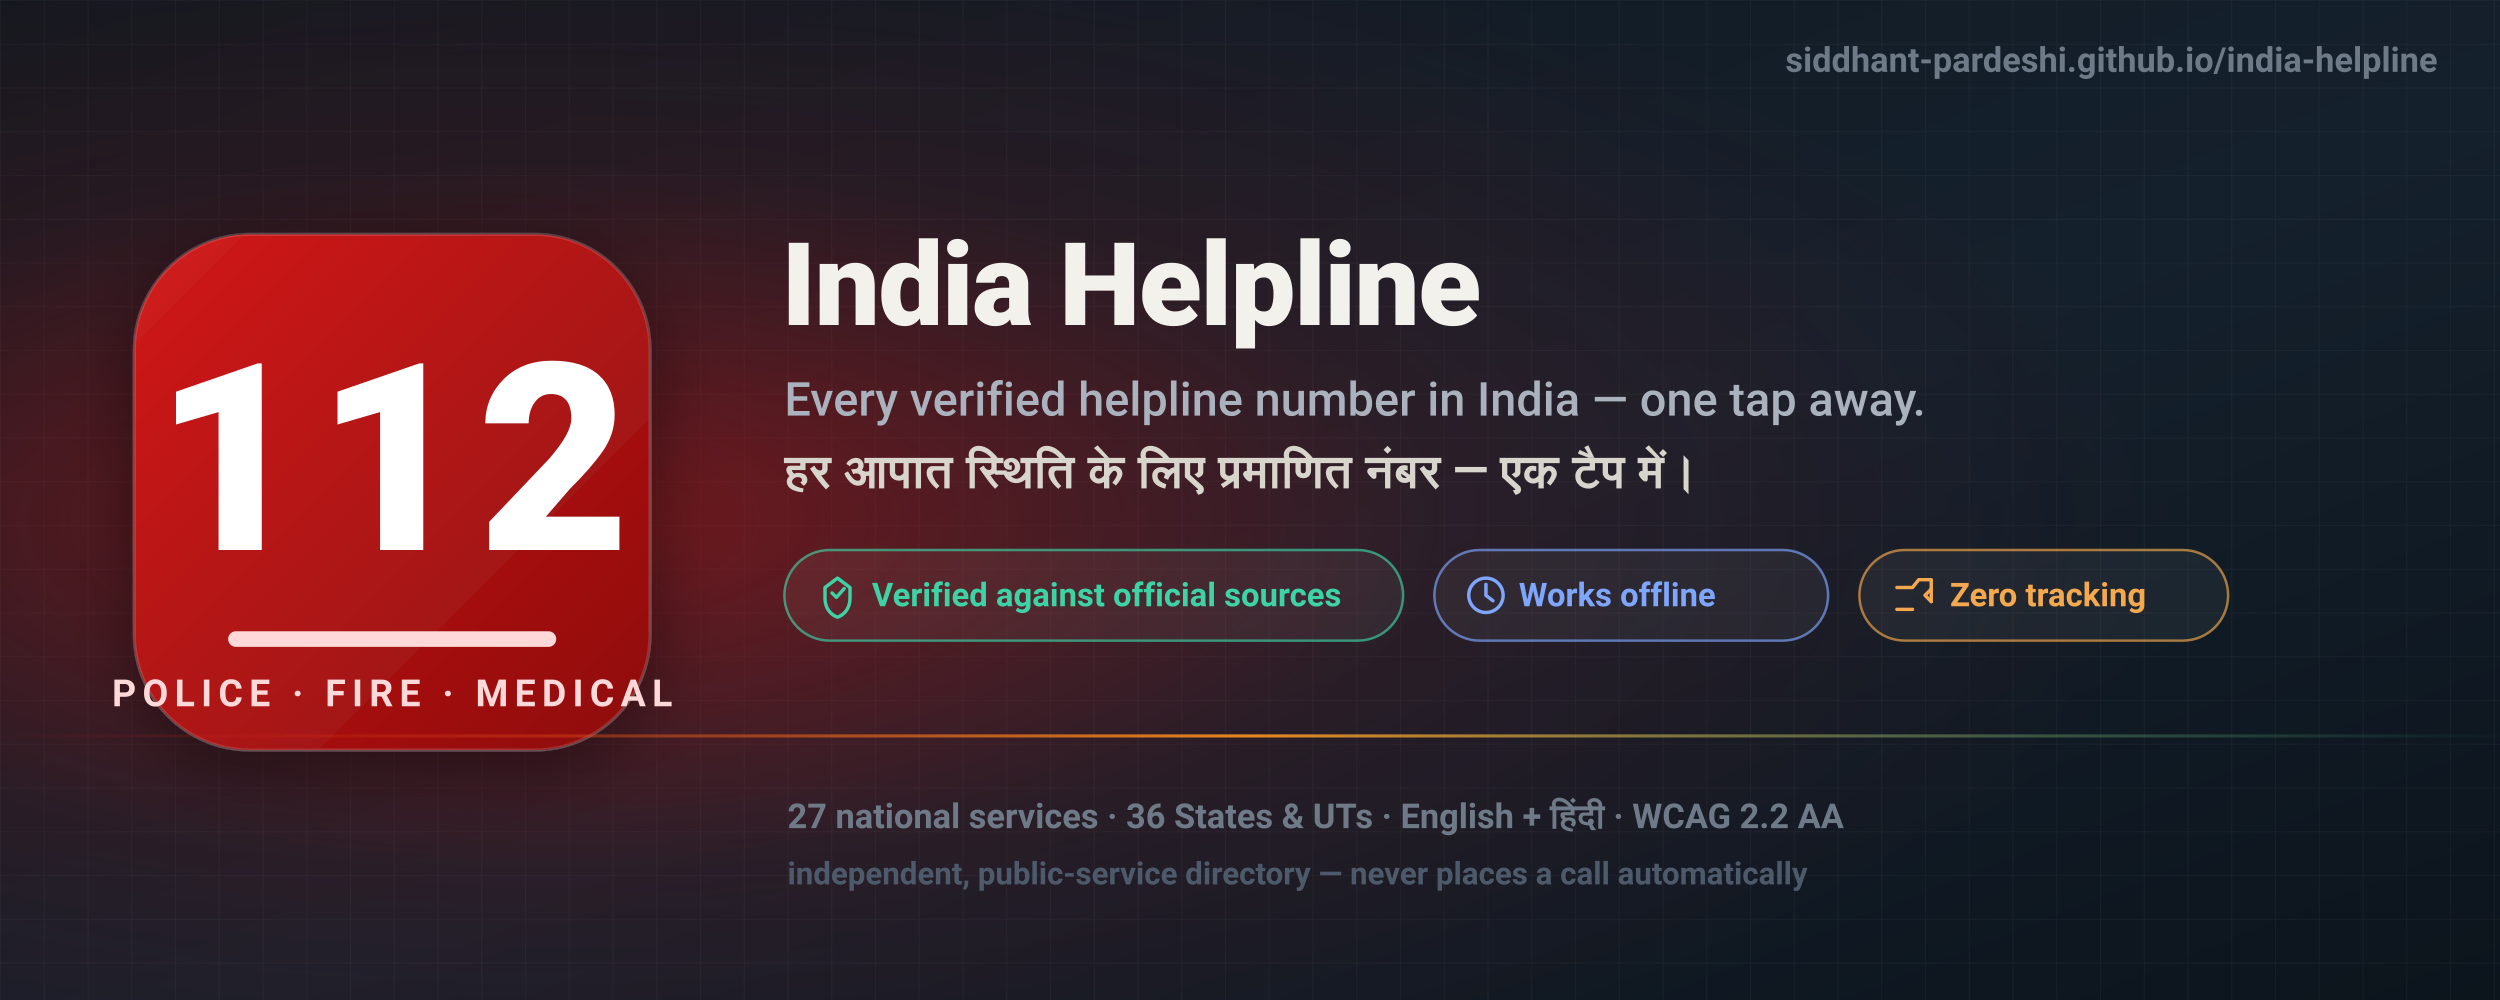
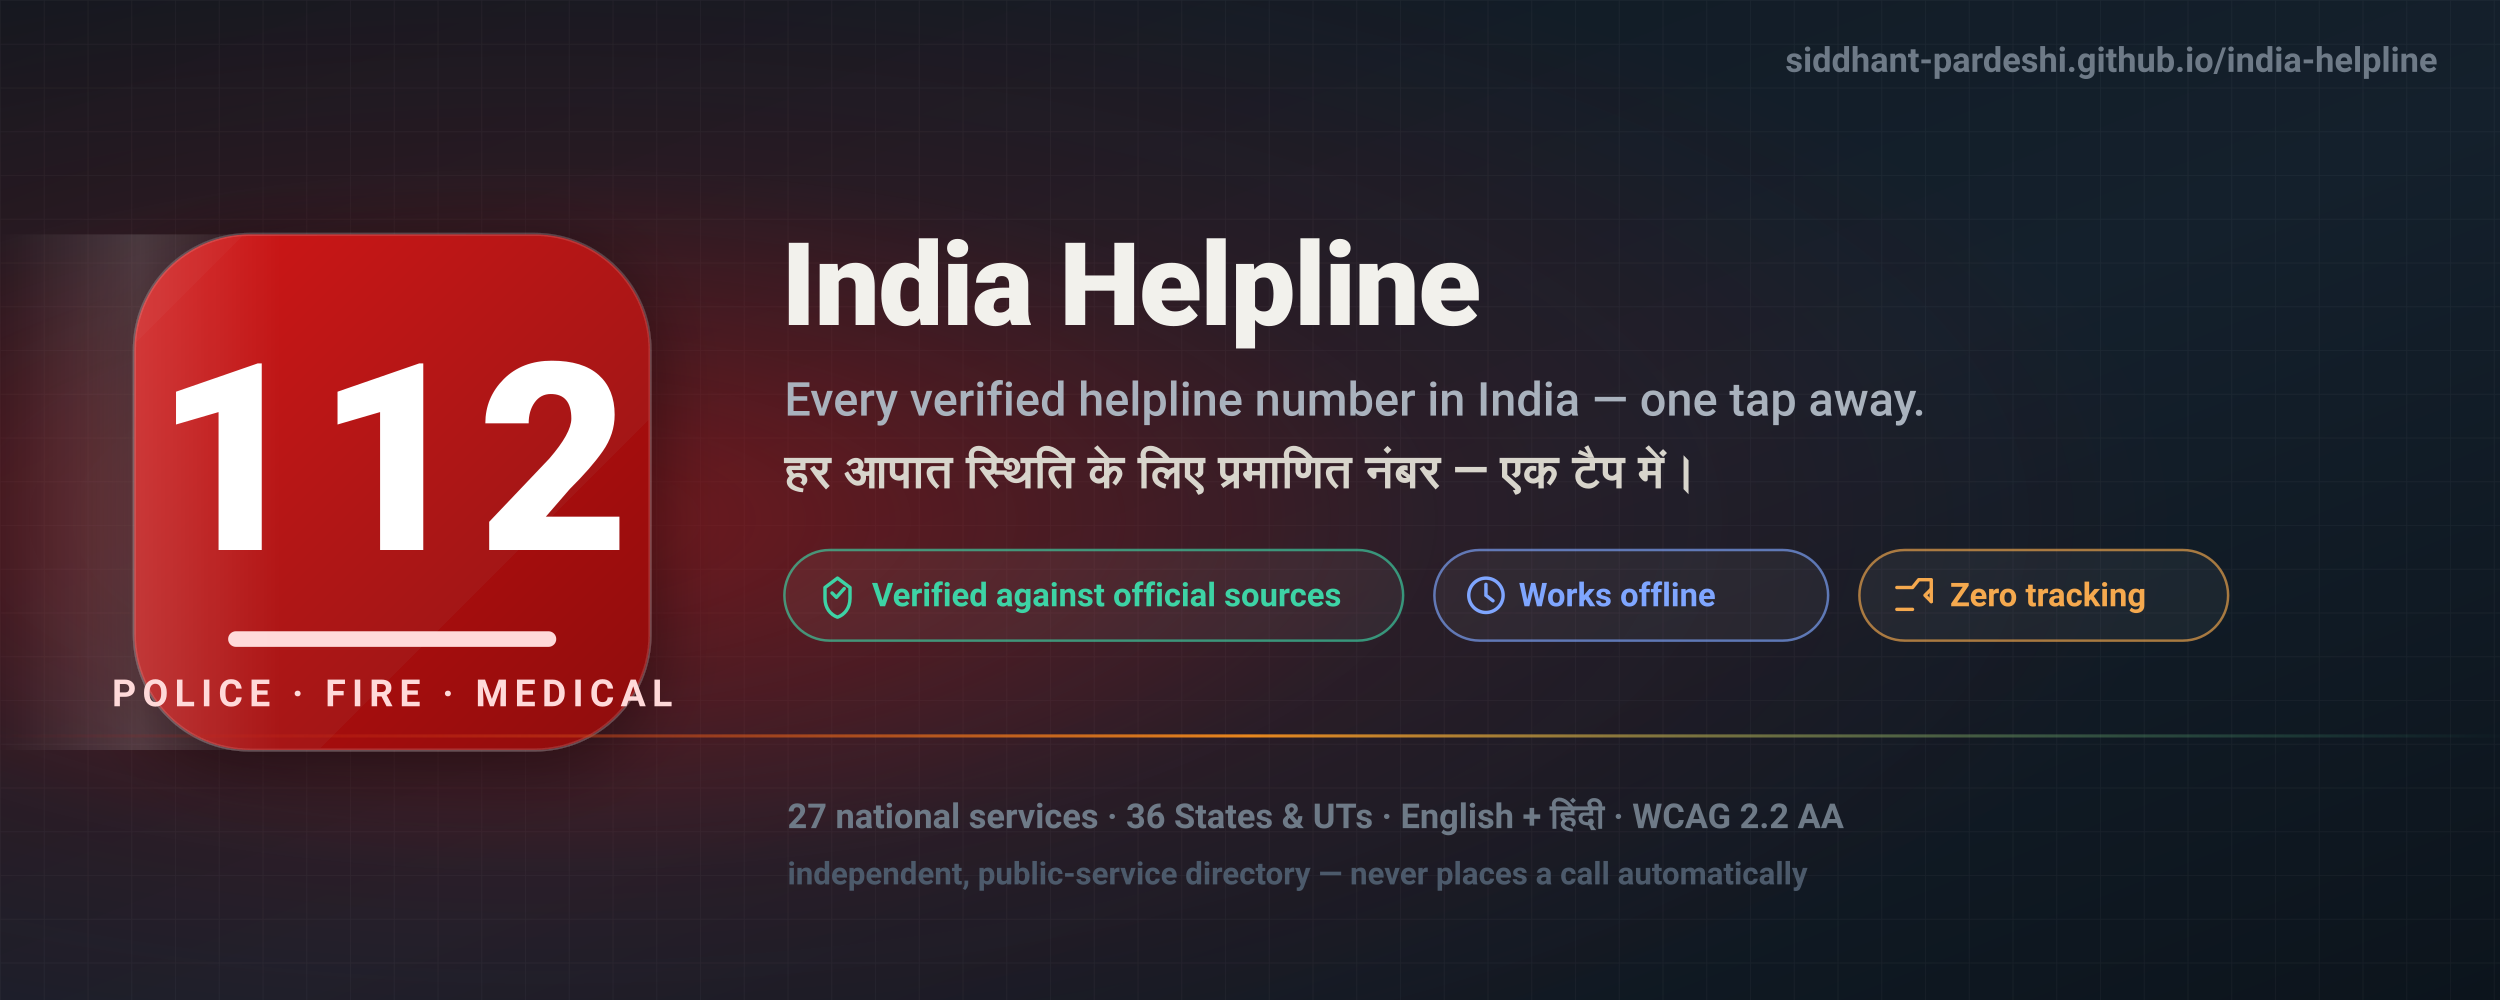
<svg xmlns="http://www.w3.org/2000/svg" viewBox="0 0 1600 640" role="img" aria-label="India Helpline — verified helpline numbers for India">
  <defs>
    <linearGradient id="bg" x1="0" y1="0" x2="1" y2="1">
      <stop offset="0" stop-color="#101820" />
      <stop offset="0.55" stop-color="#14202C" />
      <stop offset="1" stop-color="#0C141C" />
    </linearGradient>
    <radialGradient id="glow" cx="0.22" cy="0.52" r="0.65">
      <stop offset="0" stop-color="#C41414" stop-opacity="0.55" />
      <stop offset="0.55" stop-color="#C41414" stop-opacity="0.12" />
      <stop offset="1" stop-color="#C41414" stop-opacity="0" />
    </radialGradient>
    <linearGradient id="badge" x1="0" y1="0" x2="1" y2="1">
      <stop offset="0" stop-color="#D21B1B" />
      <stop offset="1" stop-color="#8E0D0D" />
    </linearGradient>
    <linearGradient id="hair" x1="0" y1="0" x2="1" y2="0">
      <stop offset="0" stop-color="#C41414" stop-opacity="0" />
      <stop offset="0.5" stop-color="#E8871E" />
      <stop offset="1" stop-color="#3DD3A5" stop-opacity="0" />
    </linearGradient>
+     <style>
+       @media (prefers-reduced-motion: reduce) { .bShimmer, .bGlow { animation: none !important; } }
+       .bShimmer { animation: bshim 6.5s linear infinite; }
+       @keyframes bshim { 0% { transform: translateX(-200px); opacity: 0; } 10% { opacity: 1; } 60% { opacity: 1; } 85% { transform: translateX(1500px); opacity: 0; } 100% { transform: translateX(1500px); opacity: 0; } }
+       .bGlow { animation: bglow 3.6s ease-in-out infinite; transform-origin: 251px 315px; }
+       @keyframes bglow { 0%, 100% { transform: scale(1); } 50% { transform: scale(1.02); } }
+     </style>
+     <linearGradient id="sweepBanner" x1="0" y1="0" x2="1" y2="0">
+       <stop offset="0" stop-color="#FFFFFF" stop-opacity="0" />
+       <stop offset="0.5" stop-color="#FFFFFF" stop-opacity="0.14" />
+       <stop offset="1" stop-color="#FFFFFF" stop-opacity="0" />
+     </linearGradient>
    <pattern id="grid" width="28" height="28" patternUnits="userSpaceOnUse">
      <path d="M28 0H0v28" fill="none" stroke="#FFFFFF" stroke-opacity="0.045" stroke-width="1" />
    </pattern>
    <filter id="soft" x="-40%" y="-40%" width="180%" height="180%">
      <feDropShadow dx="0" dy="10" stdDeviation="22" flood-color="#000000" flood-opacity="0.45" />
    </filter>
  </defs>
  <rect width="1600" height="640" fill="url(#bg)" />
  <rect width="1600" height="640" fill="url(#grid)" />
  <rect width="1600" height="640" fill="url(#glow)" />
  <g filter="url(#soft)">
-     <rect x="86" y="150" width="330" height="330" rx="74" fill="url(#badge)" />
+     <rect class="bGlow" x="86" y="150" width="330" height="330" rx="74" fill="url(#badge)" />
    <rect x="86" y="150" width="330" height="330" rx="74" fill="none" stroke="#FFFFFF" stroke-opacity="0.14" stroke-width="2" />
  </g>
  <text x="251" y="352" font-family="Segoe UI, Roboto, Helvetica, Arial, sans-serif" font-size="168" font-weight="800" fill="#FFFFFF" text-anchor="middle" letter-spacing="6">112</text>
  <rect x="146" y="404" width="210" height="10" rx="5" fill="#FFD9D9" />
+   <rect class="bShimmer" x="0" y="150" width="180" height="330" fill="url(#sweepBanner)" />
  <text x="251" y="452" font-family="Segoe UI, Roboto, Helvetica, Arial, sans-serif" font-size="24" font-weight="700" fill="#FFD9D9" text-anchor="middle" letter-spacing="4">POLICE · FIRE · MEDICAL</text>
  <g font-family="Segoe UI, Roboto, Helvetica, Arial, sans-serif">
    <text x="500" y="208" font-size="74" font-weight="800" fill="#F2F1EC" letter-spacing="-1">India Helpline</text>
    <text x="502" y="266" font-size="30" font-weight="500" fill="#A9B2BD">Every verified helpline number in India — one tap away.</text>
    <text x="502" y="312" font-size="30" font-weight="600" fill="#D8D5CC">हर आपात स्थिति के लिए प्रमाणित नंबर — एक टैप में।</text>
  </g>
  <g font-family="Segoe UI, Roboto, Helvetica, Arial, sans-serif" font-size="21" font-weight="700">
    <g transform="translate(502,352)">
      <rect width="396" height="58" rx="29" fill="#FFFFFF" fill-opacity="0.05" stroke="#3DD3A5" stroke-opacity="0.65" stroke-width="1.6" />
      <path d="M34 18l8 6v7c0 6-3.4 10.4-8 12-4.6-1.6-8-6-8-12v-7l8-6Z" fill="none" stroke="#3DD3A5" stroke-width="2.2" stroke-linejoin="round" />
      <path d="M30.5 27.5l2.8 2.8 5-5.6" fill="none" stroke="#3DD3A5" stroke-width="2.2" stroke-linecap="round" stroke-linejoin="round" />
      <text x="56" y="36" fill="#3DD3A5">Verified against official sources</text>
    </g>
    <g transform="translate(918,352)">
      <rect width="252" height="58" rx="29" fill="#FFFFFF" fill-opacity="0.05" stroke="#7FA6FF" stroke-opacity="0.65" stroke-width="1.6" />
      <circle cx="33" cy="29" r="11" fill="none" stroke="#7FA6FF" stroke-width="2.2" />
      <path d="M33 22v7l4.5 3.5" fill="none" stroke="#7FA6FF" stroke-width="2.2" stroke-linecap="round" />
      <text x="54" y="36" fill="#7FA6FF">Works offline</text>
    </g>
    <g transform="translate(1190,352)">
      <rect width="236" height="58" rx="29" fill="#FFFFFF" fill-opacity="0.05" stroke="#F5A94E" stroke-opacity="0.65" stroke-width="1.6" />
      <path d="M24 24h10l4-5h8v14" fill="none" stroke="#F5A94E" stroke-width="2.2" stroke-linejoin="round" stroke-linecap="round" />
      <path d="M24 38h10M46 33l-4-4M46 25l-4 4" fill="none" stroke="#F5A94E" stroke-width="2.2" stroke-linecap="round" />
      <text x="58" y="36" fill="#F5A94E">Zero tracking</text>
    </g>
  </g>
  <rect x="0" y="470" width="1600" height="2" fill="url(#hair)" />
  <g font-family="Segoe UI, Roboto, Helvetica, Arial, sans-serif" font-size="22" font-weight="600" fill="#6E7A87">
    <text x="504" y="530">27 national services · 36 States &amp; UTs · English + हिंदी · WCAG 2.2 AA</text>
    <text x="504" y="566" font-size="20" fill="#4C5A6B">independent, public-service directory — never places a call automatically</text>
  </g>
  <g font-family="Segoe UI, Roboto, Helvetica, Arial, sans-serif" font-size="22" font-weight="700" fill="#8593A4">
    <text x="1560" y="46" text-anchor="end" fill="#6E7A87">siddhant-pardeshi.github.io/india-helpline</text>
  </g>
</svg>
